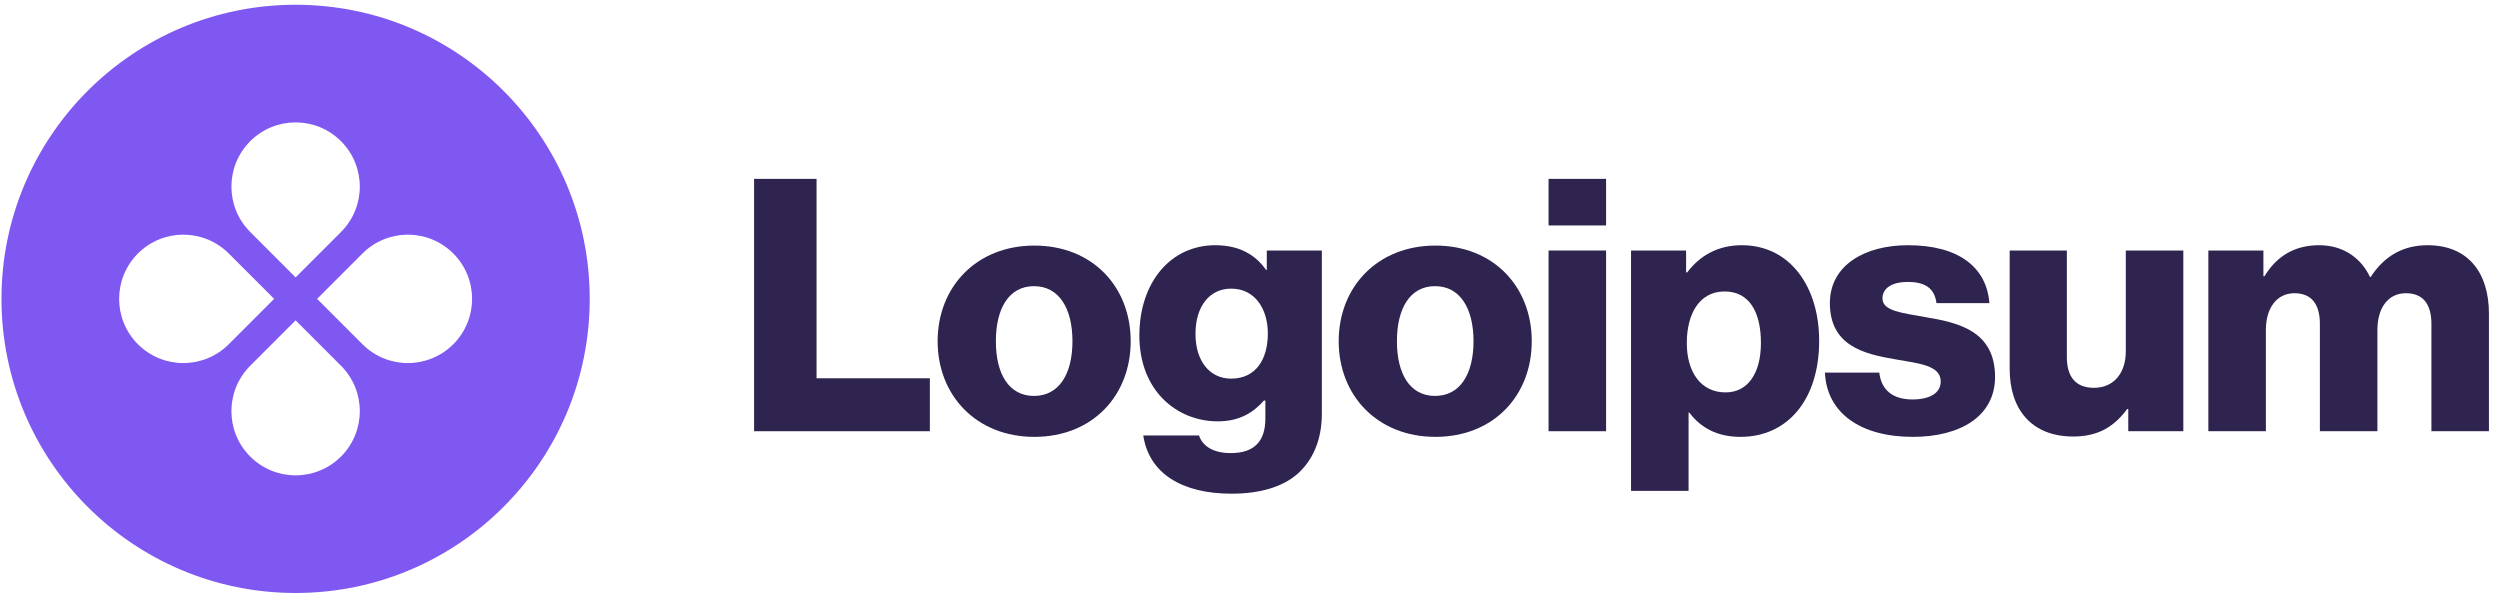
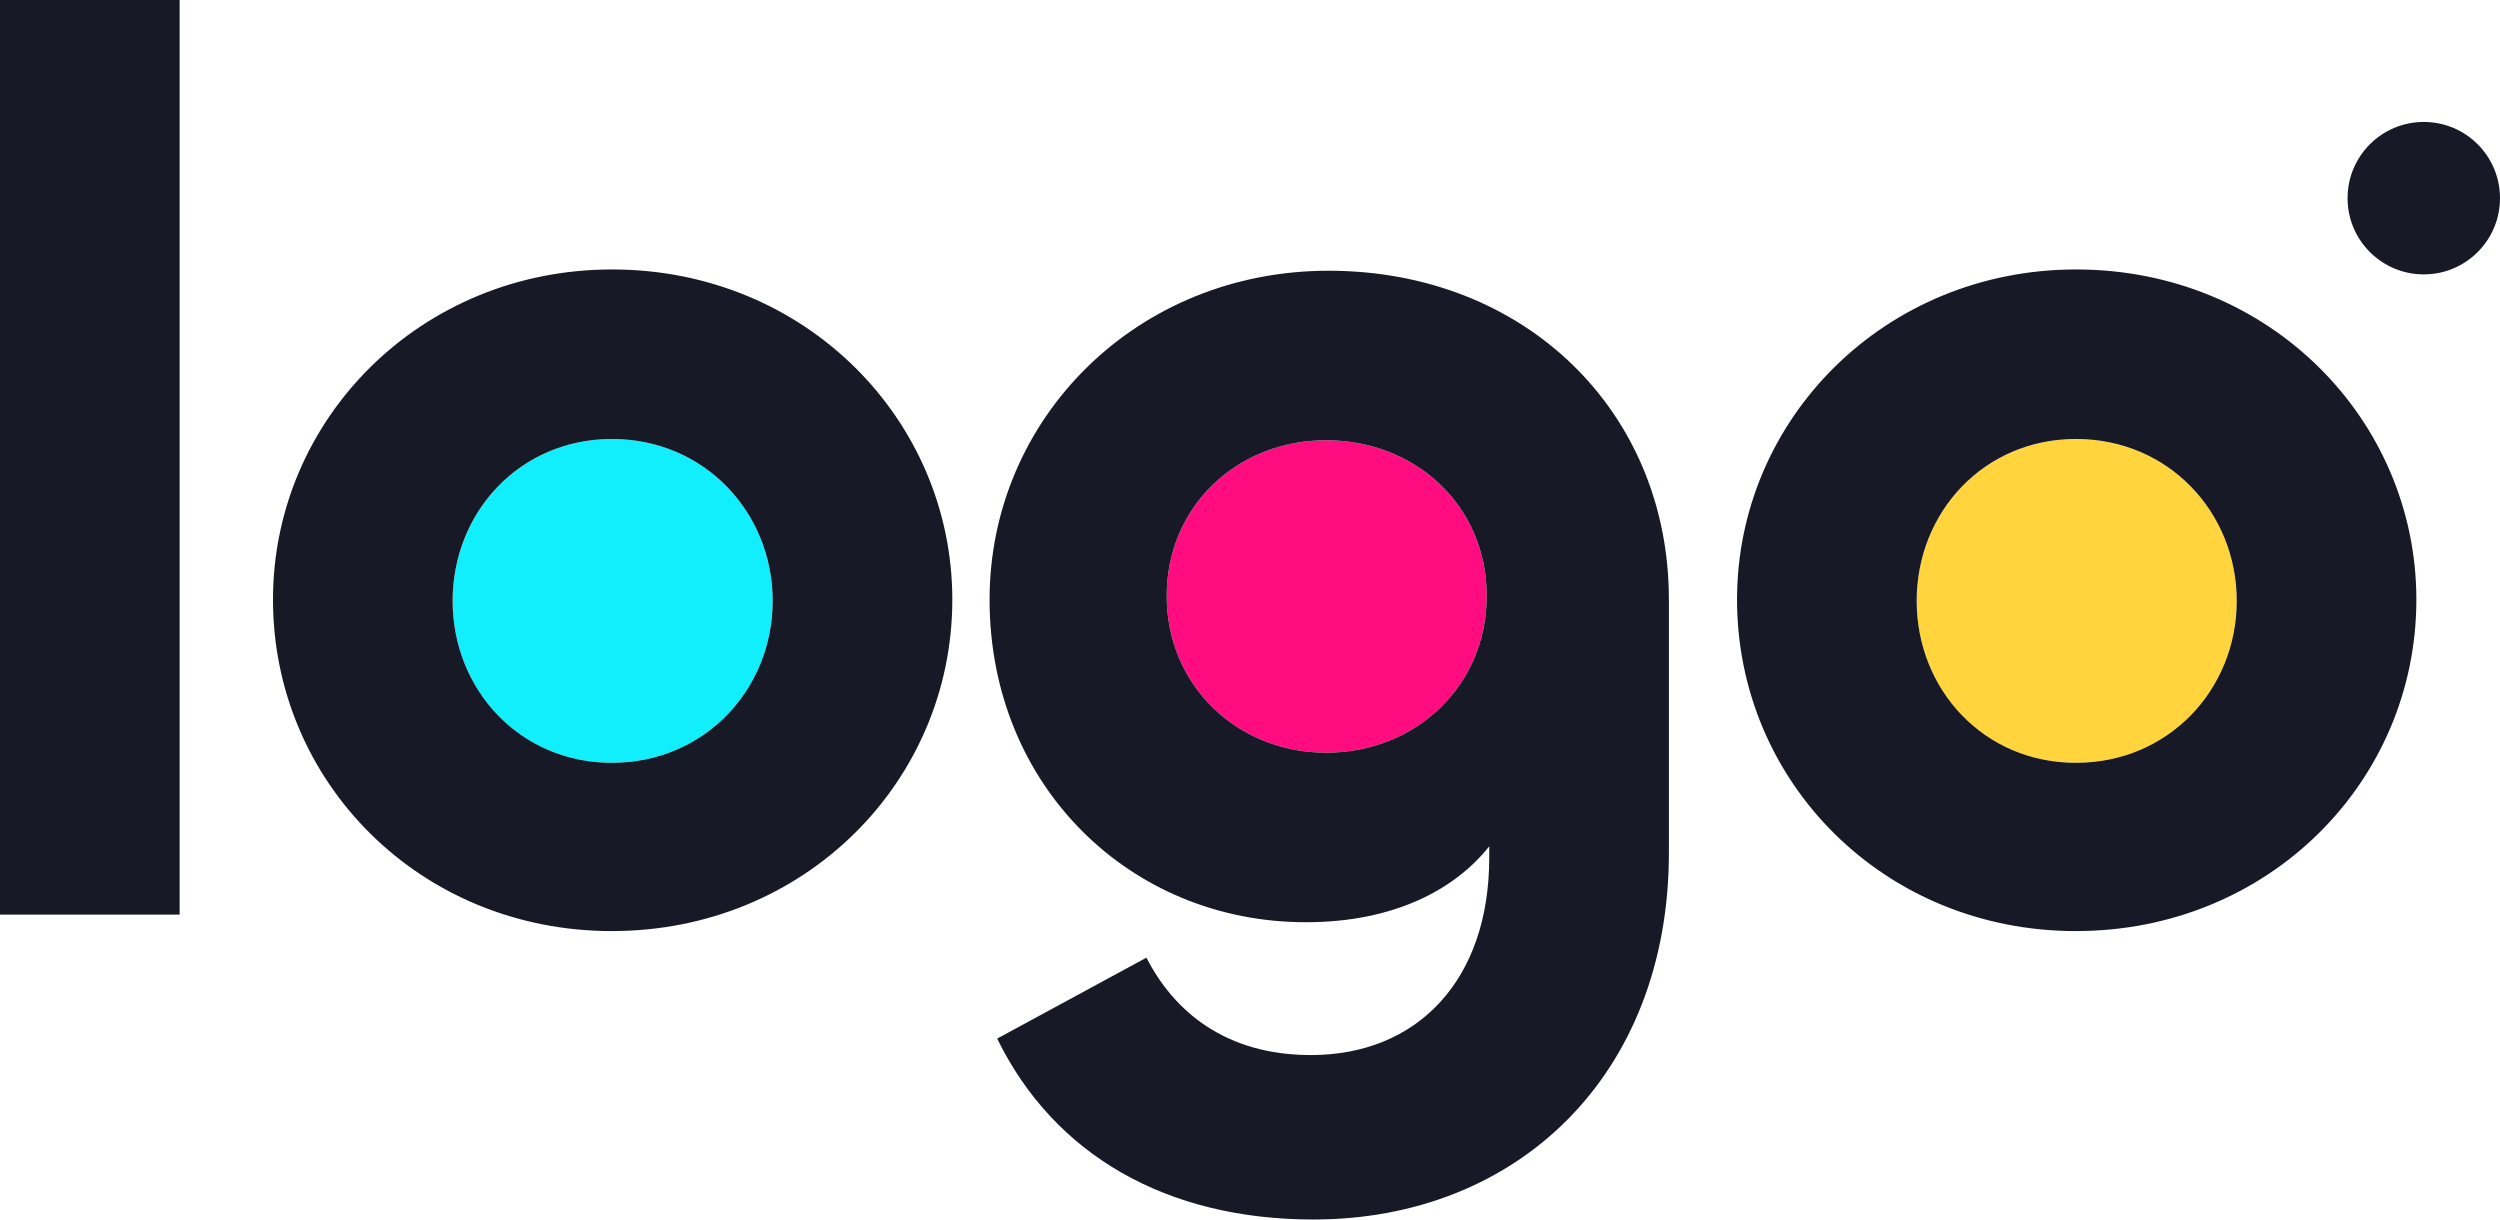
- <svg xmlns="http://www.w3.org/2000/svg" id="logo-52" width="170" height="41" viewBox="0 0 170 41" fill="none">
-   <path d="M51.278 29.323H63.23V25.723H55.526V12.163H51.278V29.323Z" class="cneutral" fill="#2F234F" />
-   <path d="M70.311 26.923C68.607 26.923 67.719 25.435 67.719 23.203C67.719 20.971 68.607 19.459 70.311 19.459C72.015 19.459 72.927 20.971 72.927 23.203C72.927 25.435 72.015 26.923 70.311 26.923ZM70.335 29.707C74.295 29.707 76.887 26.899 76.887 23.203C76.887 19.507 74.295 16.699 70.335 16.699C66.399 16.699 63.759 19.507 63.759 23.203C63.759 26.899 66.399 29.707 70.335 29.707Z" class="cneutral" fill="#2F234F" />
-   <path d="M83.741 33.571C85.565 33.571 87.173 33.163 88.253 32.203C89.237 31.315 89.885 29.971 89.885 28.123V17.035H86.141V18.355H86.093C85.373 17.323 84.269 16.675 82.637 16.675C79.589 16.675 77.477 19.219 77.477 22.819C77.477 26.587 80.045 28.651 82.805 28.651C84.293 28.651 85.229 28.051 85.949 27.235H86.045V28.459C86.045 29.947 85.349 30.811 83.693 30.811C82.397 30.811 81.749 30.259 81.533 29.611H77.741C78.125 32.179 80.357 33.571 83.741 33.571ZM83.717 25.747C82.253 25.747 81.293 24.547 81.293 22.699C81.293 20.827 82.253 19.627 83.717 19.627C85.349 19.627 86.213 21.019 86.213 22.675C86.213 24.403 85.421 25.747 83.717 25.747Z" class="cneutral" fill="#2F234F" />
-   <path d="M97.583 26.923C95.879 26.923 94.991 25.435 94.991 23.203C94.991 20.971 95.879 19.459 97.583 19.459C99.287 19.459 100.199 20.971 100.199 23.203C100.199 25.435 99.287 26.923 97.583 26.923ZM97.607 29.707C101.567 29.707 104.159 26.899 104.159 23.203C104.159 19.507 101.567 16.699 97.607 16.699C93.671 16.699 91.031 19.507 91.031 23.203C91.031 26.899 93.671 29.707 97.607 29.707Z" class="cneutral" fill="#2F234F" />
-   <path d="M105.302 29.323H109.214V17.035H105.302V29.323ZM105.302 15.331H109.214V12.163H105.302V15.331Z" class="cneutral" fill="#2F234F" />
-   <path d="M110.911 33.379H114.823V28.051H114.871C115.639 29.083 116.767 29.707 118.351 29.707C121.567 29.707 123.703 27.163 123.703 23.179C123.703 19.483 121.711 16.675 118.447 16.675C116.767 16.675 115.567 17.419 114.727 18.523H114.655V17.035H110.911V33.379ZM117.343 26.683C115.663 26.683 114.703 25.315 114.703 23.323C114.703 21.331 115.567 19.819 117.271 19.819C118.951 19.819 119.743 21.211 119.743 23.323C119.743 25.411 118.831 26.683 117.343 26.683Z" class="cneutral" fill="#2F234F" />
-   <path d="M130.072 29.707C133.288 29.707 135.664 28.315 135.664 25.627C135.664 22.483 133.12 21.931 130.96 21.571C129.4 21.283 128.008 21.163 128.008 20.299C128.008 19.531 128.752 19.171 129.712 19.171C130.792 19.171 131.536 19.507 131.68 20.611H135.28C135.088 18.187 133.216 16.675 129.736 16.675C126.832 16.675 124.432 18.019 124.432 20.611C124.432 23.491 126.712 24.067 128.848 24.427C130.48 24.715 131.968 24.835 131.968 25.939C131.968 26.731 131.224 27.163 130.048 27.163C128.752 27.163 127.936 26.563 127.792 25.339H124.096C124.216 28.051 126.472 29.707 130.072 29.707Z" class="cneutral" fill="#2F234F" />
-   <path d="M140.978 29.683C142.682 29.683 143.762 29.011 144.65 27.811H144.722V29.323H148.466V17.035H144.554V23.899C144.554 25.363 143.738 26.371 142.394 26.371C141.146 26.371 140.546 25.627 140.546 24.283V17.035H136.658V25.099C136.658 27.835 138.146 29.683 140.978 29.683Z" class="cneutral" fill="#2F234F" />
-   <path d="M150.168 29.323H154.08V22.435C154.08 20.971 154.8 19.939 156.024 19.939C157.2 19.939 157.752 20.707 157.752 22.027V29.323H161.664V22.435C161.664 20.971 162.36 19.939 163.608 19.939C164.784 19.939 165.336 20.707 165.336 22.027V29.323H169.248V21.331C169.248 18.571 167.856 16.675 165.072 16.675C163.488 16.675 162.168 17.347 161.208 18.835H161.16C160.536 17.515 159.312 16.675 157.704 16.675C155.928 16.675 154.752 17.515 153.984 18.787H153.912V17.035H150.168V29.323Z" class="cneutral" fill="#2F234F" />
-   <path fill-rule="evenodd" clip-rule="evenodd" d="M20.101 40.323C31.147 40.323 40.101 31.369 40.101 20.323C40.101 9.278 31.147 0.323 20.101 0.323C9.056 0.323 0.101 9.278 0.101 20.323C0.101 31.369 9.056 40.323 20.101 40.323ZM23.188 15.776C24.893 14.071 24.893 11.307 23.188 9.602C21.483 7.897 18.719 7.897 17.015 9.602C15.31 11.307 15.31 14.071 17.015 15.776L20.101 18.863L23.188 15.776ZM24.649 23.41C26.354 25.115 29.118 25.115 30.823 23.41C32.528 21.705 32.528 18.941 30.823 17.236C29.118 15.531 26.354 15.531 24.649 17.236L21.562 20.323L24.649 23.41ZM23.188 31.045C24.893 29.34 24.893 26.576 23.188 24.871L20.101 21.784L17.015 24.871C15.31 26.576 15.31 29.34 17.015 31.045C18.719 32.749 21.483 32.749 23.188 31.045ZM9.38 23.41C7.675 21.705 7.675 18.941 9.38 17.236C11.085 15.531 13.849 15.531 15.554 17.236L18.641 20.323L15.554 23.41C13.849 25.115 11.085 25.115 9.38 23.41Z" class="ccustom" fill="#7F57F1" />
+ <svg xmlns="http://www.w3.org/2000/svg" width="82" height="40" fill="none" viewBox="0 0 82 40">
+   <path fill="#FFD43D" d="M73.365 19.71c0 2.904-2.241 5.31-5.27 5.31-3.03 0-5.228-2.406-5.228-5.31 0-2.905 2.199-5.312 5.228-5.312s5.27 2.407 5.27 5.311Z" />
+   <path fill="#FF0C81" d="M48.764 19.544c0 2.946-2.323 5.145-5.27 5.145-2.904 0-5.227-2.2-5.227-5.145 0-2.947 2.323-5.104 5.228-5.104 2.946 0 5.27 2.158 5.27 5.104Z" />
+   <path fill="#11EEFC" d="M20.074 25.02c3.029 0 5.27-2.406 5.27-5.31 0-2.905-2.241-5.312-5.27-5.312-3.03 0-5.228 2.407-5.228 5.311 0 2.905 2.199 5.312 5.228 5.312Z" />
+   <path fill="#171A26" d="M68.095 30.54c-6.307 0-11.12-4.897-11.12-10.872 0-5.934 4.855-10.83 11.12-10.83 6.349 0 11.162 4.938 11.162 10.83 0 5.975-4.855 10.871-11.162 10.871Zm0-5.52c3.03 0 5.27-2.406 5.27-5.31 0-2.905-2.24-5.312-5.27-5.312-3.029 0-5.228 2.407-5.228 5.311 0 2.905 2.199 5.312 5.228 5.312ZM43.08 40c-4.813 0-8.506-2.116-10.373-5.934l4.896-2.655c.913 1.784 2.614 3.195 5.394 3.195 3.486 0 5.85-2.448 5.85-6.473v-.374c-1.12 1.411-3.111 2.49-6.016 2.49-5.768 0-10.373-4.481-10.373-10.581 0-5.934 4.813-10.788 11.12-10.788 6.431 0 11.162 4.605 11.162 10.788v8.299C54.74 35.27 49.76 40 43.08 40Zm.415-15.311c2.946 0 5.27-2.2 5.27-5.145 0-2.947-2.324-5.104-5.27-5.104-2.905 0-5.228 2.158-5.228 5.104s2.323 5.145 5.228 5.145ZM20.074 30.54c-6.307 0-11.12-4.897-11.12-10.872 0-5.934 4.854-10.83 11.12-10.83 6.348 0 11.162 4.938 11.162 10.83 0 5.975-4.855 10.871-11.162 10.871Zm0-5.52c3.029 0 5.27-2.406 5.27-5.31 0-2.905-2.241-5.312-5.27-5.312-3.03 0-5.228 2.407-5.228 5.311 0 2.905 2.199 5.312 5.228 5.312ZM0 0h5.892v30H0V0ZM82 6.5a2.5 2.5 0 1 1-5 0 2.5 2.5 0 0 1 5 0Z" />
</svg>
